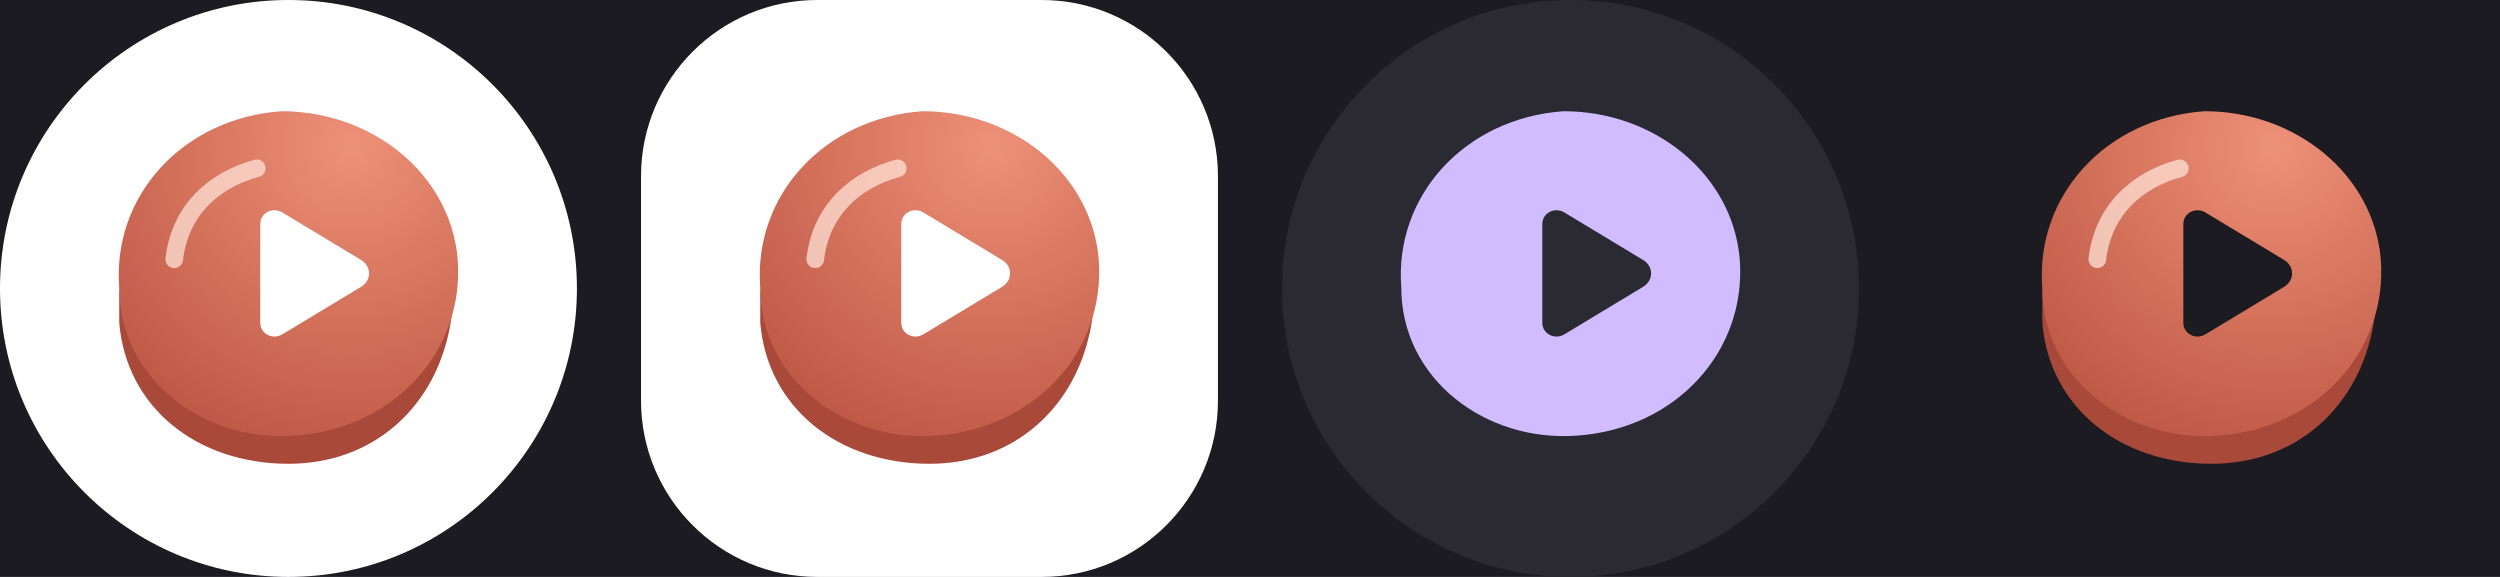
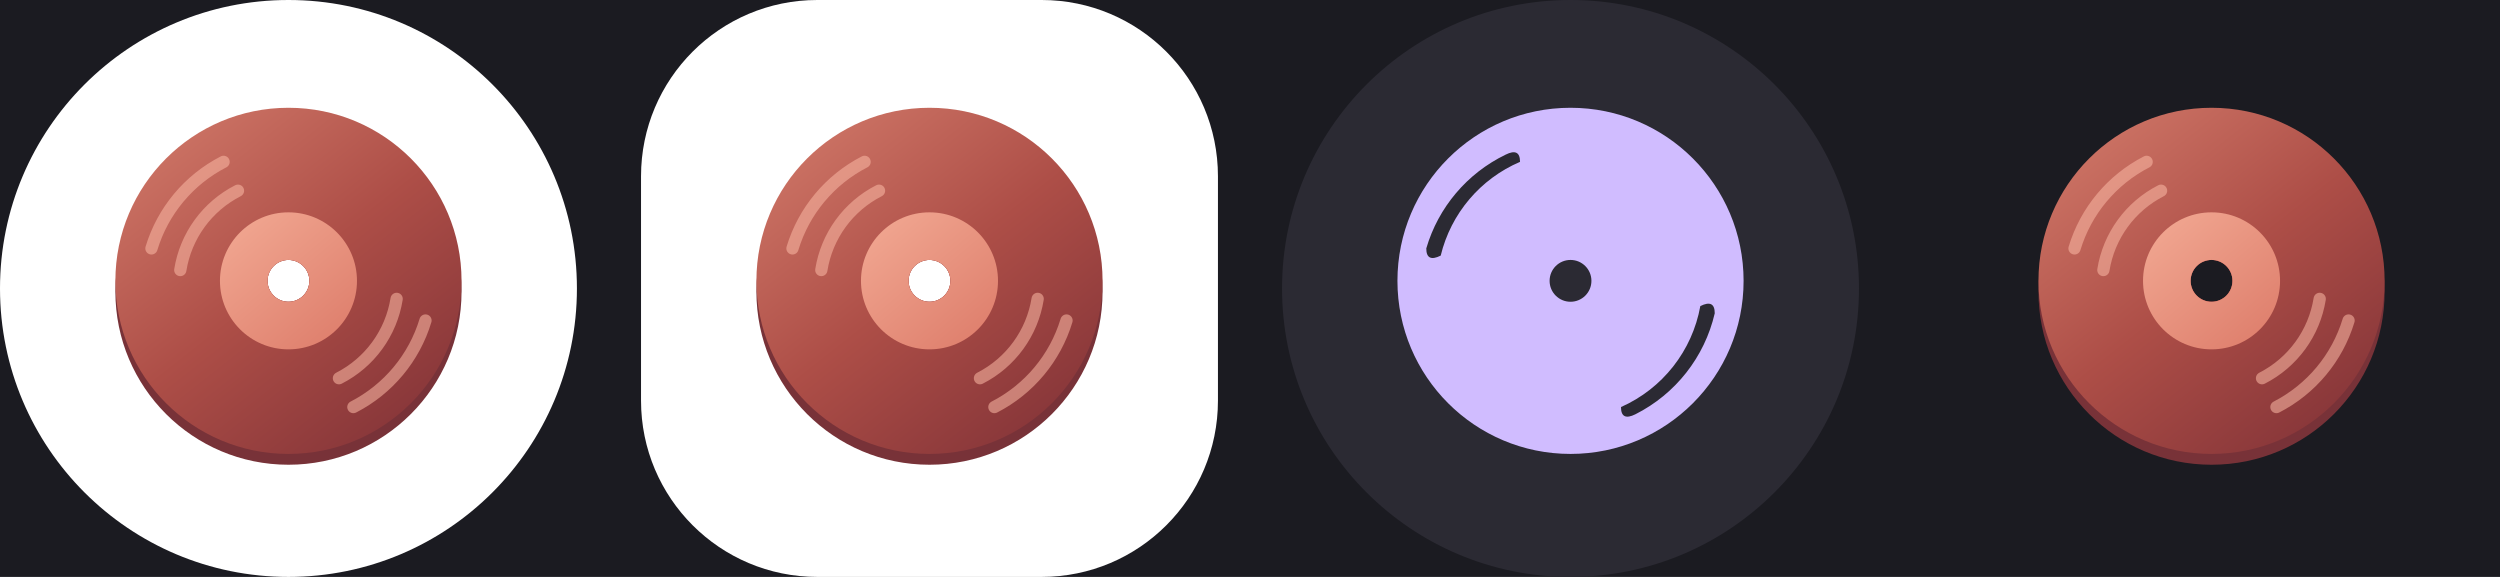
<svg xmlns="http://www.w3.org/2000/svg" viewBox="0 0 312 72" width="1248" height="288">
  <defs>
-     <radialGradient id="g" cx="63" cy="35" r="45" gradientUnits="userSpaceOnUse">
-       <stop offset="0.0" stop-color="#ED9178" />
-       <stop offset="0.44" stop-color="#D97760" />
-       <stop offset="1.0" stop-color="#BD5846" />
-     </radialGradient>
+     <linearGradient id="g" x1="33" y1="30" x2="70" y2="77" gradientUnits="userSpaceOnUse">
+       <stop offset="0.0" stop-color="#D27A6A" />
+       <stop offset="0.52" stop-color="#AD4E47" />
+       <stop offset="1.0" stop-color="#843438" />
+     </linearGradient>
+     <linearGradient id="l" x1="45" y1="43" x2="62" y2="63" gradientUnits="userSpaceOnUse">
+       <stop offset="0.0" stop-color="#F3AB95" />
+       <stop offset="1.0" stop-color="#DD7C6A" />
+     </linearGradient>
  </defs>
  <rect width="312" height="72" fill="#1b1b21" />
  <g transform="translate(-18 -18)">
    <circle cx="54" cy="54" r="36" fill="white" />
-     <g transform="translate(54 53) scale(0.88) translate(-54 -54)">
-       <path d="M30,54 C30,66 40,75 54,75 C67,75 77,65 78,53 L77,60 C75,72 66,80 54,80 C41,80 31,72 30,60 Z" fill="#A9493A" />
-       <path d="M53,30 C66,30 77,39 78,51 C79,64 69,75 55,76 C42,77 30,68 30,55 C29,42 39,31 53,30 Z M50,46 C50,44.4 51.8,43.5 53.2,44.4 L64.3,51.1 C65.8,52 65.8,54 64.3,54.9 L53.2,61.6 C51.8,62.5 50,61.6 50,60 Z" fill-rule="evenodd" fill="url(#g)" />
-       <path d="M37.8,51 C38.6,44 43.5,39.7 49.5,38.1" fill="none" stroke="#FFE6DB" stroke-opacity=".72" stroke-width="2.5" stroke-linecap="round" />
+     <g transform="translate(54 53.5) scale(0.9) translate(-54 -54)">
+       <path d="M30,55 a24,24 0 1,0 48,0 a24,24 0 1,0 -48,0 Z M51.1,53.5 a2.9,2.9 0 1,0 5.8,0 a2.9,2.9 0 1,0 -5.8,0 Z" fill="#783238" fill-rule="evenodd" />
+       <path d="M30,53.5 a24,24 0 1,0 48,0 a24,24 0 1,0 -48,0 Z M51.1,53.5 a2.9,2.9 0 1,0 5.8,0 a2.9,2.9 0 1,0 -5.8,0 Z" fill-rule="evenodd" fill="url(#g)" />
+       <path d="M44.5,53.5 a9.5,9.5 0 1,0 19.0,0 a9.5,9.5 0 1,0 -19.0,0 Z M51.1,53.5 a2.9,2.9 0 1,0 5.8,0 a2.9,2.9 0 1,0 -5.8,0 Z" fill="url(#l)" fill-rule="evenodd" />
+       <path d="M35,49 A20,20 0 0 1 45,37 M63,71 A20,20 0 0 0 73,59 M39,52 A15,15 0 0 1 47,41 M61,67 A15,15 0 0 0 69,56" fill="none" stroke="#FBB9A6" stroke-opacity=".55" stroke-width="1.7" stroke-linecap="round" />
    </g>
  </g>
  <g transform="translate(62 -18)">
    <rect x="18" y="18" width="72" height="72" rx="22" fill="white" />
-     <g transform="translate(54 53) scale(0.88) translate(-54 -54)">
-       <path d="M30,54 C30,66 40,75 54,75 C67,75 77,65 78,53 L77,60 C75,72 66,80 54,80 C41,80 31,72 30,60 Z" fill="#A9493A" />
-       <path d="M53,30 C66,30 77,39 78,51 C79,64 69,75 55,76 C42,77 30,68 30,55 C29,42 39,31 53,30 Z M50,46 C50,44.4 51.8,43.5 53.2,44.4 L64.3,51.1 C65.8,52 65.8,54 64.3,54.9 L53.2,61.6 C51.8,62.5 50,61.6 50,60 Z" fill-rule="evenodd" fill="url(#g)" />
-       <path d="M37.8,51 C38.6,44 43.5,39.7 49.5,38.1" fill="none" stroke="#FFE6DB" stroke-opacity=".72" stroke-width="2.5" stroke-linecap="round" />
+     <g transform="translate(54 53.5) scale(0.9) translate(-54 -54)">
+       <path d="M30,55 a24,24 0 1,0 48,0 a24,24 0 1,0 -48,0 Z M51.1,53.5 a2.9,2.9 0 1,0 5.8,0 a2.9,2.9 0 1,0 -5.8,0 Z" fill="#783238" fill-rule="evenodd" />
+       <path d="M30,53.5 a24,24 0 1,0 48,0 a24,24 0 1,0 -48,0 Z M51.1,53.5 a2.9,2.9 0 1,0 5.8,0 a2.9,2.9 0 1,0 -5.8,0 Z" fill-rule="evenodd" fill="url(#g)" />
+       <path d="M44.5,53.5 a9.5,9.5 0 1,0 19.0,0 a9.5,9.5 0 1,0 -19.0,0 Z M51.1,53.5 a2.9,2.9 0 1,0 5.8,0 a2.9,2.9 0 1,0 -5.8,0 Z" fill="url(#l)" fill-rule="evenodd" />
+       <path d="M35,49 A20,20 0 0 1 45,37 M63,71 A20,20 0 0 0 73,59 M39,52 A15,15 0 0 1 47,41 M61,67 A15,15 0 0 0 69,56" fill="none" stroke="#FBB9A6" stroke-opacity=".55" stroke-width="1.7" stroke-linecap="round" />
    </g>
  </g>
  <g transform="translate(142 -18)">
    <circle cx="54" cy="54" r="36" fill="#2b2a33" />
-     <path d="M53,30 C66,30 77,39 78,51 C79,64 69,75 55,76 C42,77 30,68 30,55 C29,42 39,31 53,30 Z M50,46 C50,44.4 51.8,43.5 53.2,44.4 L64.3,51.1 C65.8,52 65.8,54 64.3,54.9 L53.2,61.6 C51.8,62.5 50,61.6 50,60 Z" fill-rule="evenodd" transform="translate(54 53) scale(0.88) translate(-54 -54)" fill="#d0bcff" />
+     <path d="M30,53.5 a24,24 0 1,0 48,0 a24,24 0 1,0 -48,0 Z M51.1,53.5 a2.9,2.9 0 1,0 5.8,0 a2.9,2.9 0 1,0 -5.8,0 Z M34,49 A21,21 0 0 1 45,36 Q47,35 47,37 A19,19 0 0 0 36,50 Q34,51 34,49 Z M74,58 A21,21 0 0 1 63,72 Q61,73 61,71 A19,19 0 0 0 72,57 Q74,56 74,58 Z" fill-rule="evenodd" transform="translate(54 53.5) scale(0.9) translate(-54 -54)" fill="#d0bcff" />
  </g>
  <g transform="translate(222 -18)">
-     <g transform="translate(54 53) scale(0.88) translate(-54 -54)">
-       <path d="M30,54 C30,66 40,75 54,75 C67,75 77,65 78,53 L77,60 C75,72 66,80 54,80 C41,80 31,72 30,60 Z" fill="#A9493A" />
-       <path d="M53,30 C66,30 77,39 78,51 C79,64 69,75 55,76 C42,77 30,68 30,55 C29,42 39,31 53,30 Z M50,46 C50,44.4 51.8,43.5 53.2,44.4 L64.3,51.1 C65.8,52 65.8,54 64.3,54.9 L53.2,61.6 C51.8,62.5 50,61.6 50,60 Z" fill-rule="evenodd" fill="url(#g)" />
-       <path d="M37.8,51 C38.6,44 43.5,39.7 49.5,38.1" fill="none" stroke="#FFE6DB" stroke-opacity=".72" stroke-width="2.5" stroke-linecap="round" />
+     <g transform="translate(54 53.5) scale(0.9) translate(-54 -54)">
+       <path d="M30,55 a24,24 0 1,0 48,0 a24,24 0 1,0 -48,0 Z M51.1,53.5 a2.9,2.9 0 1,0 5.8,0 a2.9,2.9 0 1,0 -5.8,0 Z" fill="#783238" fill-rule="evenodd" />
+       <path d="M30,53.5 a24,24 0 1,0 48,0 a24,24 0 1,0 -48,0 Z M51.1,53.5 a2.9,2.9 0 1,0 5.8,0 a2.9,2.9 0 1,0 -5.8,0 Z" fill-rule="evenodd" fill="url(#g)" />
+       <path d="M44.5,53.5 a9.5,9.5 0 1,0 19.0,0 a9.5,9.5 0 1,0 -19.0,0 Z M51.1,53.5 a2.9,2.9 0 1,0 5.8,0 a2.9,2.9 0 1,0 -5.8,0 Z" fill="url(#l)" fill-rule="evenodd" />
+       <path d="M35,49 A20,20 0 0 1 45,37 M63,71 A20,20 0 0 0 73,59 M39,52 A15,15 0 0 1 47,41 M61,67 A15,15 0 0 0 69,56" fill="none" stroke="#FBB9A6" stroke-opacity=".55" stroke-width="1.7" stroke-linecap="round" />
    </g>
  </g>
</svg>
